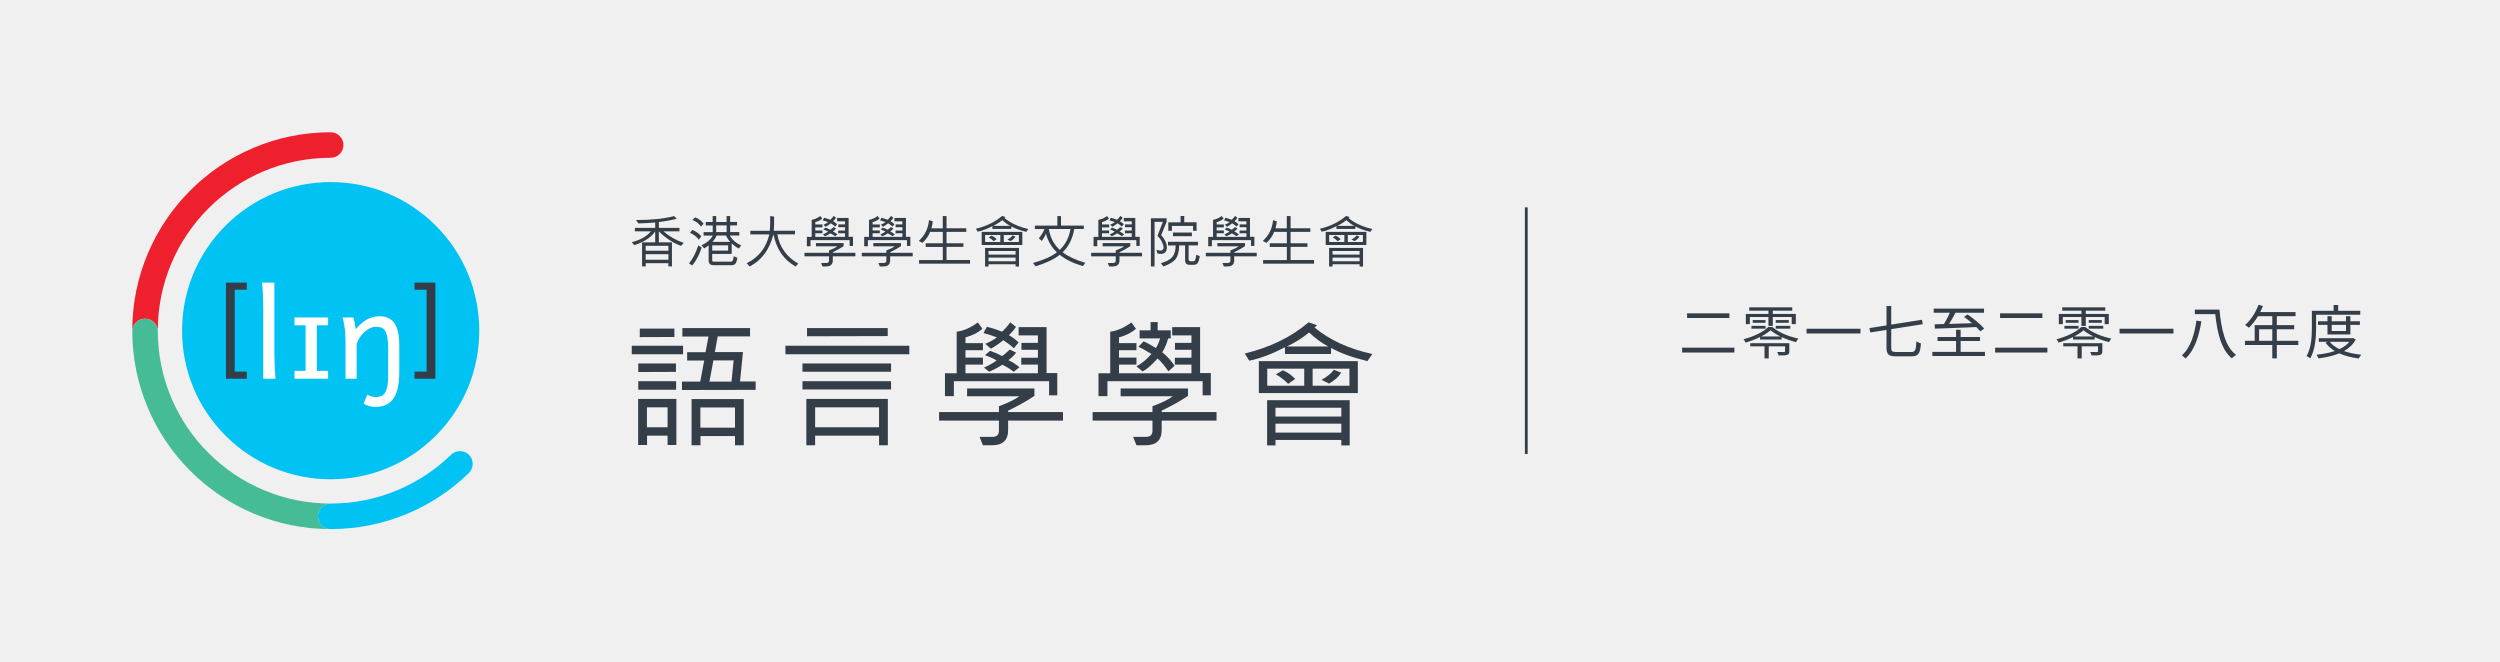
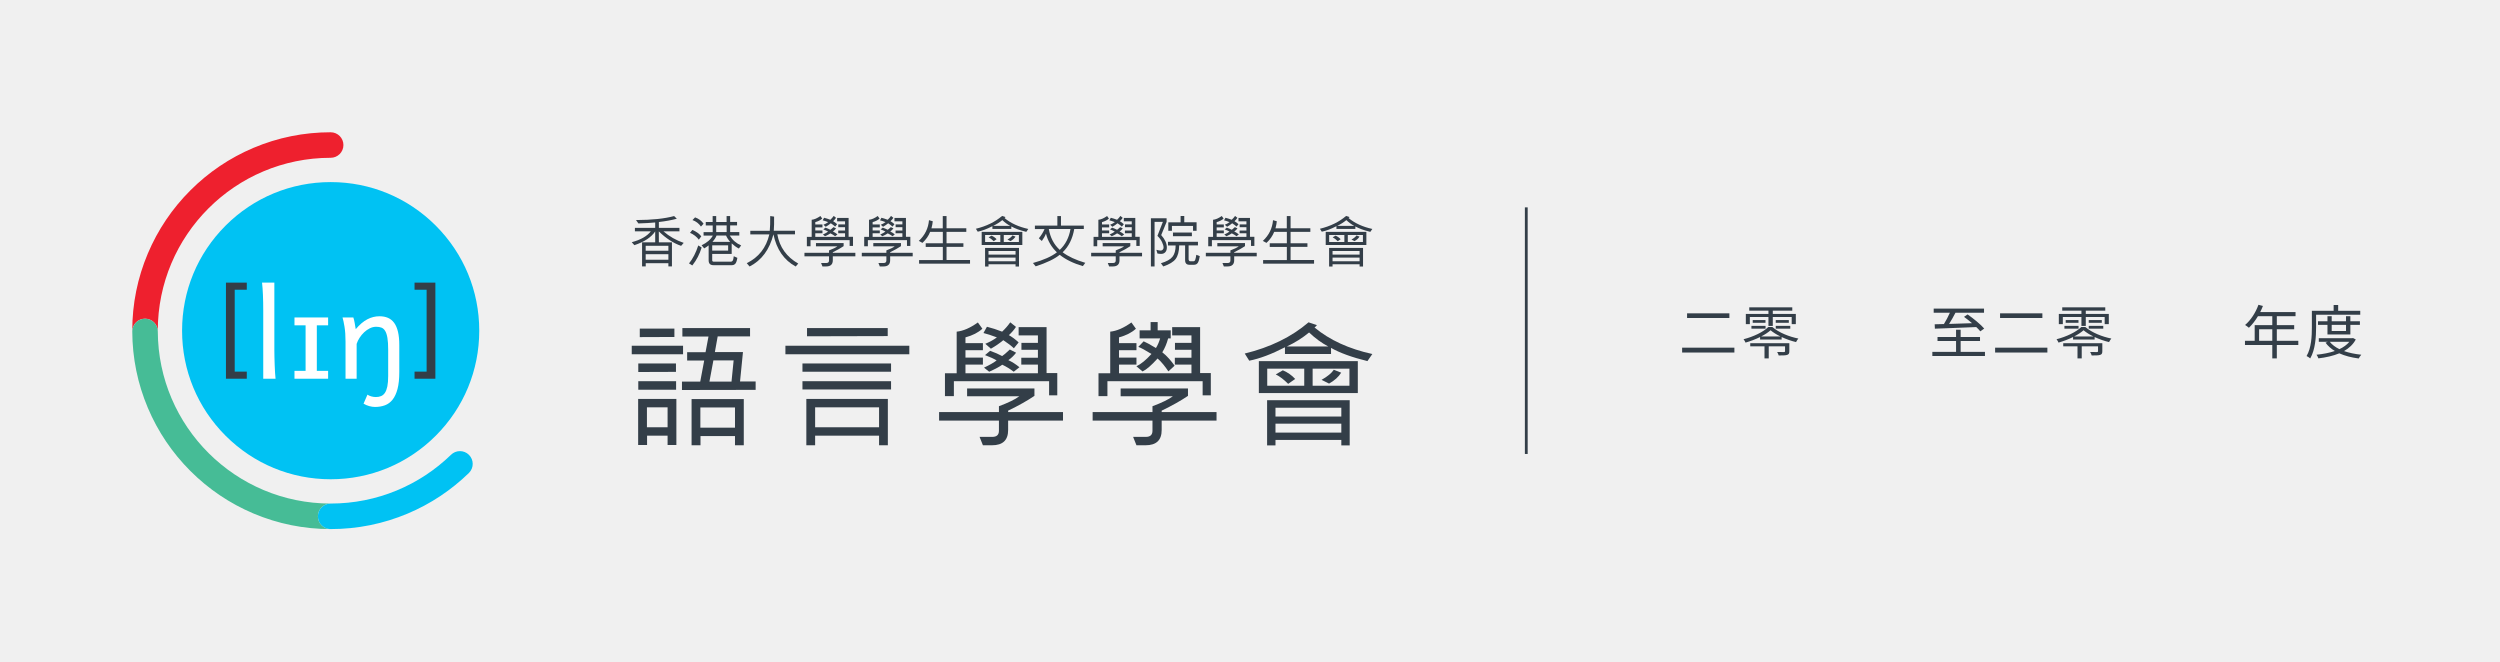
<svg xmlns="http://www.w3.org/2000/svg" xmlns:xlink="http://www.w3.org/1999/xlink" version="1.0" id="Logotypes" x="0px" y="0px" width="2678.857px" height="708.662px" viewBox="0 0 2678.857 708.662" enable-background="new 0 0 2678.857 708.662" xml:space="preserve">
  <g>
    <defs>
      <rect id="SVGID_17_" y="-0.001" width="2678.857" height="708.662" />
    </defs>
    <clipPath id="SVGID_2_">
      <use xlink:href="#SVGID_17_" overflow="visible" />
    </clipPath>
    <g clip-path="url(#SVGID_2_)">
      <g>
-         <text transform="matrix(1.0154 0 0 1 1798.869 379.0381)" fill="#333E48" font-family="'NotoSansCJKtc-Medium-B5pc-H'" font-size="62.119" letter-spacing="3.939">二零一七至二零一八年度</text>
+         <text transform="matrix(1.0154 0 0 1 1798.869 379.0381)" fill="#333E48" font-family="'NotoSansCJKtc-Medium-B5pc-H'" font-size="62.119" letter-spacing="3.939">二零　　至二零　　年度</text>
      </g>
      <g>
        <g>
          <g>
            <g>
              <path fill="#EE202E" d="M155.407,341.493c7.556,0,13.677,6.123,13.677,13.674c-0.002-0.279-0.012-0.557-0.012-0.836        c0-102.311,82.937-185.248,185.248-185.248c7.553,0,13.676-6.121,13.676-13.676c0-7.553-6.123-13.676-13.676-13.676        c-28.688,0-56.533,5.627-82.763,16.719c-25.317,10.709-48.051,26.033-67.565,45.549c-19.518,19.518-34.844,42.25-45.552,67.57        c-11.093,26.229-16.718,54.072-16.718,82.762c0,0.279,0.008,0.557,0.01,0.836        C141.732,347.616,147.854,341.493,155.407,341.493z" />
              <path fill="#46BC96" d="M340.646,553.253c0-7.553,6.122-13.674,13.675-13.674c-102.031,0-184.785-82.486-185.236-184.412        c0-7.551-6.121-13.674-13.677-13.674c-7.553,0-13.675,6.123-13.675,13.674c0.108,28.395,5.723,55.953,16.708,81.926        c10.708,25.318,26.034,48.051,45.552,67.566c19.515,19.518,42.248,34.842,67.565,45.553        c26.229,11.094,54.075,16.717,82.763,16.717C346.768,566.929,340.646,560.806,340.646,553.253z" />
              <path fill="#00C2F3" d="M502.518,487.403c-5.339-5.342-13.996-5.342-19.34,0c-33.342,32.291-78.773,52.176-128.857,52.176        c-7.553,0-13.675,6.121-13.675,13.674s6.122,13.676,13.675,13.676c28.69,0,56.534-5.623,82.764-16.717        c24.406-10.322,46.399-24.949,65.434-43.467C507.861,501.403,507.861,492.745,502.518,487.403z" />
            </g>
            <g>
              <path fill="#00C2F3" d="M466.904,241.747c-30.07-30.07-70.055-46.631-112.584-46.631c-42.526,0-82.51,16.561-112.582,46.631        c-30.07,30.072-46.633,70.057-46.633,112.584c0,42.529,16.563,82.508,46.633,112.582        c30.072,30.07,70.056,46.635,112.582,46.635c42.529,0,82.514-16.564,112.584-46.635        c30.072-30.074,46.631-70.053,46.631-112.582C513.535,311.804,496.977,271.819,466.904,241.747z" />
              <path fill="#333E48" d="M242.113,405.819V302.843h22.334v7.613h-12.945v87.752h12.945v7.611H242.113z" />
              <path fill="#333E48" d="M466.529,302.843v102.977H444.2v-7.611h12.938v-87.752H444.2v-7.613H466.529z" />
              <path fill="#FFFFFF" d="M293.982,375.249c0,2.057,0.032,4.484,0.096,7.271c0.063,2.791,0.15,5.625,0.259,8.496        c0.106,2.875,0.233,5.623,0.387,8.24c0.147,2.617,0.331,4.805,0.546,6.563h-13.193v-72.729c0-6.264-0.106-11.938-0.322-17.021        c-0.213-5.088-0.536-9.496-0.966-13.227h13.194V375.249z" />
              <path fill="#FFFFFF" d="M351.588,340.171v8.434h-12.102v48.785h12.102v8.432h-36.041v-8.432h11.906v-48.785h-11.906v-8.434        H351.588z" />
              <path fill="#FFFFFF" d="M378.621,340.171c0.256,0.688,0.514,1.576,0.771,2.674c0.261,1.092,0.492,2.238,0.71,3.441        c0.211,1.201,0.404,2.381,0.58,3.541l0.512,2.893c4.121-4.891,8.258-8.418,12.422-10.586c4.162-2.166,8.5-3.25,13.002-3.25        c3.433,0,6.469,0.568,9.107,1.705c2.639,1.139,4.861,2.941,6.662,5.406c1.8,2.469,3.162,5.666,4.088,9.59        c0.922,3.928,1.383,8.656,1.383,14.195v28.959c0,7.252-0.635,13.271-1.9,18.055c-1.264,4.785-3.037,8.604-5.309,11.461        c-2.273,2.848-5.012,4.867-8.207,6.045c-3.195,1.182-6.746,1.771-10.652,1.771c-1.93,0-4-0.311-6.211-0.934        c-2.209-0.623-4.215-1.49-6.018-2.607l4.185-9.654c0.987,0.73,2.306,1.34,3.958,1.836c1.652,0.492,3.337,0.738,5.05,0.738        c2.063,0,3.907-0.332,5.54-0.996c1.629-0.666,3.012-1.832,4.148-3.508c1.139-1.674,2.008-3.969,2.608-6.887        s0.899-6.631,0.899-11.135v-28.32c0-5.148-0.268-9.322-0.804-12.518c-0.536-3.197-1.343-5.688-2.415-7.467        c-1.071-1.779-2.412-2.971-4.024-3.574c-1.606-0.598-3.483-0.898-5.63-0.898c-2.315,0-4.576,0.547-6.787,1.643        c-2.21,1.094-4.241,2.51-6.086,4.246s-3.475,3.699-4.889,5.891c-1.416,2.188-2.469,4.375-3.157,6.564v37.33h-11.905v-39.584        c0-6.35-0.365-11.725-1.096-16.123c-0.728-4.398-1.438-7.713-2.123-9.943H378.621z" />
            </g>
          </g>
        </g>
        <g>
          <g>
            <path fill="#333E48" d="M731.926,379.633h-54.993v-9.129h54.993V379.633z M724.769,476.839h-9.421v-10.006h-21.983v10.006       h-9.567v-49.37h40.972V476.839z M724.33,398.476l-40.387,0.146v-9.128h40.387V398.476z M724.477,417.609h-40.533v-9.129h40.533       V417.609z M722.65,361.083l-37.1,0.146v-9.129h37.1V361.083z M715.348,457.85v-21.397h-22.129v21.397H715.348z        M809.705,417.756l-78.948,0.146v-8.982h19.572l4.236-22.566h-18.258v-8.983h19.719l3.14-16.725h-27.971v-9.129h72.521v8.983       h-34.69l-2.994,16.725h30.09l-3.141,31.549h16.725V417.756z M796.996,477.131h-9.42v-9.859h-36.955v9.859h-9.566v-49.516       h55.941V477.131z M787.576,458.288v-21.69h-37.101v21.69H787.576z M786.115,386.206h-21.691l-4.234,22.713h23.662       L786.115,386.206z" />
            <path fill="#333E48" d="M974.376,379.633H841.605v-9.129h132.771V379.633z M954.804,398.329h-94.942v-8.836h94.942V398.329z        M954.804,417.317h-94.942v-8.837h94.942V417.317z M951.371,477.131h-9.42v-10.298h-68.505v10.298h-9.421v-49.662h87.346       V477.131z M951.226,360.134l-86.47,0.219v-8.837h86.47V360.134z M941.951,457.85v-21.397h-68.505v21.397H941.951z" />
            <path fill="#333E48" d="M1139.05,450.693h-58.791v10.151c0,10.856-5.77,16.286-17.311,16.286h-9.713l-3.578-8.982h13.584       c4.771,0,7.158-2.192,7.158-6.573v-10.882h-64.123v-9.129h64.123v-6.281c10.174-3.798,17.453-7.351,21.836-10.662h-55.943       v-8.399h72.158v7.961c-7.598,5.161-16.994,10.443-28.191,15.848v1.534h58.791V450.693z M1132.915,423.598h-8.766V408.48       h-102.023v15.994h-9.569v-24.538h12.562v-44.551c6.912-0.681,14.486-3.968,22.715-9.858l4.82,6.719       c-4.434,4.09-10.471,7.183-18.113,9.275v6.135h18.695v7.596h-18.695v7.96h18.695v7.448h-18.695v9.276h77.633v-9.276h-17.82       v-7.303h17.82v-8.544h-17.674v-7.449h17.674v-7.961h-20.668v-8.837h29.943v49.224h11.467V423.598z M1091.505,366.926       l-5.111,6.28c-2.777-2.677-6.551-5.574-11.32-8.69c-3.943,3.312-8.375,6.354-13.293,9.129l-5.988-5.259       c4.723-1.946,8.859-4.235,12.416-6.864c-5.941-2.239-10.736-3.798-14.389-4.674l3.727-6.72       c5.402,1.363,10.832,3.117,16.285,5.258c3.457-3.26,6.354-6.596,8.691-10.005l6.135,4.894c-1.949,3.019-4.48,5.965-7.596,8.837       C1084.663,361.155,1088.146,363.761,1091.505,366.926z M1092.38,393.509l-6.133,4.82c-3.943-3.019-8.035-5.525-12.27-7.521       c-2.629,1.996-7.303,4.503-14.021,7.521l-5.551-4.382c6.279-2.969,10.783-5.551,13.512-7.741       c-2.729-1.703-6.865-3.603-12.416-5.697l5.477-4.6c5.014,1.802,9.299,3.676,12.854,5.622c1.361-0.777,4.113-3.114,8.252-7.011       l6.719,3.433c-2.482,3.214-5.256,5.868-8.324,7.961C1084.519,387.765,1088.485,390.296,1092.38,393.509z" />
            <path fill="#333E48" d="M1303.575,450.693h-58.791v10.151c0,10.856-5.77,16.286-17.309,16.286h-9.713l-3.578-8.982h13.584       c4.77,0,7.156-2.192,7.156-6.573v-10.882h-64.121v-9.129h64.121v-6.281c10.176-3.798,17.453-7.351,21.838-10.662h-55.943       v-8.399h72.156v7.961c-7.596,5.161-16.994,10.443-28.191,15.848v1.534h58.791V450.693z M1297.442,423.598h-8.768V408.48       h-102.023v15.994h-9.566v-24.538h12.561v-44.551c6.914-0.681,14.484-3.968,22.713-9.858l4.82,6.719       c-4.43,4.09-10.469,7.183-18.113,9.275v6.135h18.697v7.596h-18.697v7.96h18.697v7.448h-18.697v9.276h77.633v-9.276h-17.818       v-7.303h17.818v-8.544h-17.674v-7.449h17.674v-7.961h-20.668v-8.837h29.943v49.224h11.469V423.598z M1258.632,391.87       l-6.654,6.084c-3.037-4.563-7.383-10.276-11.586-13.824c-6.533,7.279-11.906,11.912-16.105,13.894l-6.584-5.529       c4.949-2.354,10.316-6.752,16.107-13.203c-6.584-4.101-11.275-6.637-14.076-7.605l5.744-5.94       c2.334,0.922,6.719,3.315,13.166,7.189c1.916-3.136,3.406-6.568,4.48-10.302h-21.99v-8.639h11.789v-8.896h7.566v8.896h13.992       v8.639h-2.77c-1.555,5.718-3.646,10.671-6.275,14.863C1250.526,381.365,1255.411,387.263,1258.632,391.87z" />
            <path fill="#333E48" d="M1470.511,379.342l-5.258,7.595c-16.604-4.09-29.603-8.813-38.998-14.168v6.573h-49.371v-7.231       c-14.217,7.353-26.973,12.149-38.27,14.388l-4.818-7.668c27.361-6.67,50.146-17.819,68.357-33.449l8.981,2.994       c-0.974,1.218-1.825,2.07-2.556,2.556C1424.743,364.369,1445.388,373.84,1470.511,379.342z M1454.954,421.188h-106.041v-34.252       h106.041V421.188z M1446.265,477.276h-8.982v-5.843h-70.549v5.843h-8.982v-48.42h88.514V477.276z M1397.552,413.301v-18.258       h-39.656v18.258H1397.552z M1437.282,446.312v-9.421h-70.549v9.421H1437.282z M1437.282,463.547v-9.567h-70.549v9.567H1437.282       z M1387.839,406.07l-7.521,5.259c-4.527-4.575-8.959-7.96-13.293-10.151l7.596-4.382       C1379.78,398.986,1384.187,402.079,1387.839,406.07z M1423.261,371.235c-7.062-3.7-13.902-8.691-20.523-14.973       c-7.061,5.843-14.972,10.834-23.734,14.973H1423.261z M1445.974,413.301v-18.258h-39.438v18.258H1445.974z M1437.135,399.352       c-2.872,4.577-7.206,8.473-13,11.686l-8.033-4.017c6.38-3.603,10.761-7.206,13.146-10.81L1437.135,399.352z" />
          </g>
          <g>
            <path fill="#333E48" d="M732.613,260.247l-2.789,3.211c-8.36-2.94-16.32-8.12-23.881-15.541l0.061,11.73h14.01v25.8h-3.811       v-3.449h-24.27v3.449h-3.932v-25.8h14.07v-11.73c-4.119,6.3-11.561,11.23-22.32,14.791l-2.819-3.181       c9.54-2.521,16.36-6.39,20.46-11.61h-17.07v-3.75h21.75v-5.79c-4.779,0.48-10.779,0.83-18,1.05l-2.58-3.63       c17.061-0.061,30.681-1.489,40.861-4.29l2.88,2.881c-5.66,1.52-12.07,2.689-19.229,3.51v6.27h22.05v3.75l-17.19-0.06       C717.224,253.378,724.474,257.508,732.613,260.247z M716.203,268.678v-5.28h-24.33v5.28H716.203z M716.203,278.308v-5.939       h-24.33v5.939H716.203z" />
            <path fill="#333E48" d="M748.215,263.007c-2.521,7.821-5.821,14.232-9.9,19.231l3.51,2.221       c4.539-5.722,7.881-12.13,10.021-19.23L748.215,263.007z M741.885,246.357l-2.521,3.15c3.98,1.7,7.131,4.139,9.453,7.319       l2.637-3.569C749.375,250.477,746.186,248.178,741.885,246.357z M744.823,232.918l-2.819,2.88c3.84,1.379,6.87,3.7,9.092,6.959       l2.818-3.03C751.773,236.627,748.743,234.358,744.823,232.918z" />
            <path fill="#333E48" d="M784.035,272.129v-11.313c2.379,2.241,4.939,4.081,7.682,5.522l2.46-3.332       c-5.241-2.238-9.323-5.78-12.241-10.619h10.258v-3.689h-9.808v-7.171h7.409v-3.691h-7.409v-6.327h-3.812v6.389h-11.129v-6.389       h-3.813v6.389h-7.378v3.688h7.44v7.17h-9.781v3.692h9.9c-2.219,4.159-6.23,7.62-12.029,10.378l2.818,3.331       c1.715-0.995,3.295-2.074,4.74-3.239v16.081c0,3.439,1.721,5.159,5.16,5.159h19.65c1.602,0,2.866-0.531,3.795-1.589       c0.932-1.061,1.656-3.15,2.176-6.27l-3.869-1.741c-0.262,2.5-0.64,4.099-1.141,4.799c-0.5,0.701-1.17,1.051-2.01,1.051h-18.301       c-1.102,0-1.648-0.55-1.648-1.651v-6.628H784.035z M767.445,241.527h11.189v7.171h-11.189V241.527z M767.804,252.388h10.2       c0.982,2.32,2.461,4.59,4.44,6.812h-19.05C765.555,256.818,767.025,254.547,767.804,252.388z M763.156,262.888h17.069v5.61       h-17.069V262.888z" />
            <path fill="#333E48" d="M855.377,282.448l-2.79,3.119c-12.501-6.819-20.44-18.31-23.821-34.47       c-4.18,16.421-12.7,27.91-25.56,34.47l-3.03-3.569c12.74-6.2,20.81-16.48,24.211-30.841h-20.401v-3.87h20.851       c0.381-3.76,0.539-9.021,0.48-15.78l4.17,0.601c0.1,6.119-0.02,11.16-0.36,15.12h22.741v3.87h-18.931       C835.336,264.798,842.816,275.248,855.377,282.448z" />
            <path fill="#333E48" d="M916.549,274.647h-24.151v4.171c0,4.459-2.37,6.69-7.11,6.69h-3.99l-1.469-3.69h5.58       c1.959,0,2.939-0.9,2.939-2.7v-4.471h-26.34v-3.75h26.34v-2.58c4.18-1.56,7.17-3.02,8.971-4.38h-22.98v-3.45h29.64v3.27       c-3.12,2.121-6.979,4.291-11.58,6.511v0.63h24.151V274.647z M914.029,263.518h-3.601v-6.21h-41.911v6.569h-3.93v-10.079h5.16       v-18.301c2.839-0.279,5.949-1.63,9.329-4.05l1.979,2.76c-1.819,1.681-4.299,2.95-7.439,3.811v2.52h7.68v3.12h-7.68v3.271h7.68       v3.06h-7.68v3.811h31.891v-3.811h-7.32v-3h7.32v-3.51h-7.26v-3.061h7.26v-3.27h-8.49v-3.63h12.301v20.22h4.711V263.518z        M897.018,240.237l-2.1,2.579c-1.141-1.1-2.69-2.289-4.65-3.569c-1.619,1.36-3.439,2.61-5.46,3.75l-2.46-2.159       c1.939-0.801,3.64-1.74,5.1-2.82c-2.439-0.92-4.41-1.561-5.91-1.921l1.531-2.76c2.219,0.561,4.449,1.28,6.689,2.16       c1.42-1.339,2.609-2.71,3.57-4.11l2.52,2.011c-0.801,1.239-1.84,2.45-3.119,3.63       C894.207,237.866,895.637,238.938,897.018,240.237z M897.378,251.157l-2.521,1.98c-1.619-1.24-3.3-2.271-5.039-3.091       c-1.081,0.82-3.001,1.851-5.761,3.091l-2.28-1.801c2.58-1.22,4.43-2.279,5.551-3.18c-1.121-0.7-2.82-1.479-5.101-2.34       l2.249-1.891c2.061,0.74,3.821,1.512,5.281,2.311c0.56-0.32,1.689-1.279,3.391-2.88l2.76,1.41c-1.02,1.319-2.16,2.41-3.42,3.27       C894.147,248.797,895.777,249.837,897.378,251.157z" />
            <path fill="#333E48" d="M977.99,274.647h-24.151v4.171c0,4.459-2.37,6.69-7.11,6.69h-3.989l-1.47-3.69h5.58       c1.959,0,2.939-0.9,2.939-2.7v-4.471h-26.34v-3.75h26.34v-2.58c4.18-1.56,7.17-3.02,8.97-4.38h-22.979v-3.45h29.641v3.27       c-3.121,2.121-6.98,4.291-11.581,6.511v0.63h24.151V274.647z M975.47,263.518h-3.601v-6.21h-41.91v6.569h-3.931v-10.079h5.161       v-18.301c2.839-0.279,5.949-1.63,9.329-4.05l1.98,2.76c-1.82,1.681-4.301,2.95-7.44,3.811v2.52h7.681v3.12h-7.681v3.271h7.681       v3.06h-7.681v3.811h31.891v-3.811h-7.32v-3h7.32v-3.51h-7.26v-3.061h7.26v-3.27h-8.49v-3.63h12.301v20.22h4.71V263.518z        M958.459,240.237l-2.1,2.579c-1.141-1.1-2.691-2.289-4.65-3.569c-1.619,1.36-3.44,2.61-5.459,3.75l-2.461-2.159       c1.939-0.801,3.64-1.74,5.1-2.82c-2.439-0.92-4.41-1.561-5.91-1.921l1.531-2.76c2.219,0.561,4.449,1.28,6.689,2.16       c1.42-1.339,2.609-2.71,3.57-4.11l2.52,2.011c-0.801,1.239-1.84,2.45-3.12,3.63       C955.649,237.866,957.079,238.938,958.459,240.237z M958.82,251.157l-2.521,1.98c-1.619-1.24-3.299-2.271-5.04-3.091       c-1.079,0.82-3,1.851-5.761,3.091l-2.279-1.801c2.58-1.22,4.43-2.279,5.551-3.18c-1.121-0.7-2.82-1.479-5.101-2.34l2.25-1.891       c2.06,0.74,3.819,1.512,5.28,2.311c0.56-0.32,1.689-1.279,3.391-2.88l2.76,1.41c-1.021,1.319-2.16,2.41-3.42,3.27       C955.59,248.797,957.219,249.837,958.82,251.157z" />
            <path fill="#333E48" d="M1039.431,282.508H984.83v-3.869h25.441v-14.071h-18.332v-3.87h18.332v-12.24H996.68       c-1.639,4.26-4.379,8.19-8.219,11.79l-3.961-2.07c6.561-6.06,10.209-13.479,10.95-22.26l4.05,1.17       c-0.16,2.04-0.629,4.561-1.408,7.561h12.117v-13.141h4.053v13.08h21.179v3.87h-21.179v12.181h18.06v3.869h-18.06v14.071h25.169       V282.508z" />
            <path fill="#333E48" d="M1101.862,245.337l-2.16,3.12c-6.82-1.68-12.16-3.619-16.02-5.819v2.699h-20.281v-2.97       c-5.84,3.021-11.08,4.99-15.721,5.91l-1.979-3.15c11.238-2.74,20.6-7.32,28.08-13.74l3.689,1.23       c-0.4,0.5-0.75,0.851-1.049,1.05C1083.062,239.188,1091.542,243.077,1101.862,245.337z M1095.474,262.528h-43.563v-14.071       h43.563V262.528z M1091.903,285.567h-3.691v-2.399h-28.98v2.399h-3.689v-19.89h36.361V285.567z M1071.892,259.287v-7.5h-16.291       v7.5H1071.892z M1088.212,272.848v-3.87h-28.98v3.87H1088.212z M1088.212,279.928v-3.93h-28.98v3.93H1088.212z        M1067.901,256.317l-3.09,2.16c-1.859-1.879-3.68-3.27-5.461-4.17l3.121-1.8       C1064.591,253.407,1066.401,254.678,1067.901,256.317z M1082.452,242.008c-2.9-1.52-5.711-3.57-8.432-6.151       c-2.898,2.4-6.148,4.451-9.748,6.151H1082.452z M1091.782,259.287v-7.5h-16.199v7.5H1091.782z M1088.151,253.558       c-1.18,1.88-2.959,3.479-5.34,4.8l-3.299-1.649c2.619-1.48,4.42-2.961,5.398-4.44L1088.151,253.558z" />
            <path fill="#333E48" d="M1162.944,281.638l-2.641,3.511c-10.18-3-18.441-7.04-24.779-12.121       c-5.463,4.461-14.041,8.581-25.742,12.361l-2.939-3.57c11.32-3.14,19.881-6.95,25.682-11.431       c-5.82-5.5-9.732-12.189-11.73-20.07c-1.08,2.78-2.563,5.42-4.441,7.92l-3.178-2.909c2.52-3.001,4.547-6.291,6.088-9.871       h-10.32v-3.689h24.063v-10.261h3.869v10.2h24.48v3.69h-10.262c-1.799,10.44-5.938,18.75-12.42,24.93       C1144.573,274.808,1152.663,278.578,1162.944,281.638z M1147.073,245.397h-23.219c1.598,9.26,5.508,16.71,11.729,22.351       C1141.663,262.088,1145.493,254.638,1147.073,245.397z" />
            <path fill="#333E48" d="M1223.757,274.647h-24.152v4.171c0,4.459-2.369,6.69-7.109,6.69h-3.99l-1.469-3.69h5.578       c1.961,0,2.941-0.9,2.941-2.7v-4.471h-26.34v-3.75h26.34v-2.58c4.18-1.56,7.17-3.02,8.969-4.38h-22.98v-3.45h29.641v3.27       c-3.119,2.121-6.98,4.291-11.58,6.511v0.63h24.152V274.647z M1221.237,263.518h-3.602v-6.21h-41.912v6.569h-3.93v-10.079h5.16       v-18.301c2.84-0.279,5.951-1.63,9.332-4.05l1.979,2.76c-1.818,1.681-4.301,2.95-7.441,3.811v2.52h7.682v3.12h-7.682v3.271       h7.682v3.06h-7.682v3.811h31.893v-3.811h-7.322v-3h7.322v-3.51h-7.26v-3.061h7.26v-3.27h-8.49v-3.63h12.299v20.22h4.713       V263.518z M1204.226,240.237l-2.102,2.579c-1.139-1.1-2.689-2.289-4.648-3.569c-1.621,1.36-3.441,2.61-5.461,3.75l-2.459-2.159       c1.939-0.801,3.639-1.74,5.1-2.82c-2.441-0.92-4.412-1.561-5.91-1.921l1.531-2.76c2.219,0.561,4.449,1.28,6.689,2.16       c1.42-1.339,2.609-2.71,3.568-4.11l2.521,2.011c-0.801,1.239-1.842,2.45-3.119,3.63       C1201.415,237.866,1202.845,238.938,1204.226,240.237z M1204.585,251.157l-2.52,1.98c-1.619-1.24-3.301-2.271-5.041-3.091       c-1.08,0.82-3,1.851-5.76,3.091l-2.281-1.801c2.582-1.22,4.432-2.279,5.551-3.18c-1.119-0.7-2.82-1.479-5.1-2.34l2.25-1.891       c2.061,0.74,3.82,1.512,5.281,2.311c0.561-0.32,1.689-1.279,3.389-2.88l2.76,1.41c-1.02,1.319-2.158,2.41-3.418,3.27       C1201.354,248.797,1202.983,249.837,1204.585,251.157z" />
            <path fill="#333E48" d="M1244.274,251.907c4.041,4.54,6.063,8.971,6.063,13.29c0,2.101-0.545,3.771-1.637,5.01       c-1.088,1.241-2.613,1.861-4.574,1.861c-1.08,0-2.381-0.131-3.9-0.39l-1.109-3.991c2.141,0.541,3.68,0.811,4.619,0.811       c0.779,0,1.49-0.301,2.131-0.9s0.961-1.399,0.961-2.4c0-1.499-0.551-3.419-1.65-5.76c-1.102-2.34-2.752-4.57-4.951-6.689       l5.852-15.031h-8.91v47.792h-3.932v-51.602h16.83v3.81L1244.274,251.907z M1285.647,274.498       c-0.521,3.24-1.221,5.591-2.102,7.05c-0.879,1.46-2.311,2.19-4.289,2.19h-4.68c-3.121,0-4.68-1.641-4.68-4.92v-15.87h-6.332       c-0.119,6.439-1.375,11.265-3.764,14.475c-2.391,3.21-6.824,5.905-13.307,8.086l-2.52-3.451c6.02-1.779,10.15-4.08,12.391-6.9       c2.24-2.819,3.369-6.869,3.391-12.149h-8.221v-3.931h32.133v3.871h-10.023v14.94c0,0.499,0.16,0.965,0.48,1.395       c0.32,0.431,0.701,0.645,1.141,0.645h3.811c0.779,0,1.375-0.64,1.785-1.92c0.408-1.279,0.754-2.939,1.035-4.98       L1285.647,274.498z M1282.196,247.287l-3.809,0.061v-5.281h-22.621v5.281h-3.871v-9.091h13.17v-6.81h3.932v6.75h13.199V247.287       z M1277.157,253.077h-20.281v-3.93h20.281V253.077z" />
            <path fill="#333E48" d="M1346.64,274.647h-24.152v4.171c0,4.459-2.371,6.69-7.109,6.69h-3.99l-1.471-3.69h5.58       c1.961,0,2.941-0.9,2.941-2.7v-4.471h-26.342v-3.75h26.342v-2.58c4.18-1.56,7.17-3.02,8.969-4.38h-22.98v-3.45h29.64v3.27       c-3.119,2.121-6.979,4.291-11.579,6.511v0.63h24.152V274.647z M1344.118,263.518h-3.601v-6.21h-41.909v6.569h-3.932v-10.079       h5.162v-18.301c2.838-0.279,5.949-1.63,9.328-4.05l1.98,2.76c-1.82,1.681-4.299,2.95-7.439,3.811v2.52h7.68v3.12h-7.68v3.271       h7.68v3.06h-7.68v3.811h31.89v-3.811h-7.319v-3h7.319v-3.51h-7.259v-3.061h7.259v-3.27h-8.489v-3.63h12.299v20.22h4.711       V263.518z M1327.108,240.237l-2.102,2.579c-1.141-1.1-2.689-2.289-4.65-3.569c-1.619,1.36-3.439,2.61-5.459,3.75l-2.461-2.159       c1.941-0.801,3.643-1.74,5.102-2.82c-2.441-0.92-4.41-1.561-5.91-1.921l1.529-2.76c2.221,0.561,4.451,1.28,6.689,2.16       c1.42-1.339,2.611-2.71,3.572-4.11l2.52,2.011c-0.801,1.239-1.842,2.45-3.121,3.63       C1324.298,237.866,1325.728,238.938,1327.108,240.237z M1327.468,251.157l-2.52,1.98c-1.621-1.24-3.301-2.271-5.039-3.091       c-1.082,0.82-3,1.851-5.762,3.091l-2.279-1.801c2.58-1.22,4.43-2.279,5.551-3.18c-1.121-0.7-2.822-1.479-5.102-2.34l2.25-1.891       c2.061,0.74,3.82,1.512,5.279,2.311c0.561-0.32,1.689-1.279,3.391-2.88l2.76,1.41c-1.02,1.319-2.16,2.41-3.42,3.27       C1324.237,248.797,1325.868,249.837,1327.468,251.157z" />
            <path fill="#333E48" d="M1408.079,282.508h-54.6v-3.869h25.438v-14.071h-18.329v-3.87h18.329v-12.24h-13.589       c-1.641,4.26-4.382,8.19-8.221,11.79l-3.959-2.07c6.559-6.06,10.209-13.479,10.948-22.26l4.052,1.17       c-0.16,2.04-0.632,4.561-1.412,7.561h12.123v-13.141h4.049v13.08h21.18v3.87h-21.18v12.181h18.061v3.869h-18.061v14.071h25.17       V282.508z" />
            <path fill="#333E48" d="M1470.511,245.337l-2.159,3.12c-6.82-1.68-12.161-3.619-16.021-5.819v2.699h-20.282v-2.97       c-5.839,3.021-11.079,4.99-15.718,5.91l-1.981-3.15c11.241-2.74,20.601-7.32,28.081-13.74l3.689,1.23       c-0.4,0.5-0.75,0.851-1.049,1.05C1451.71,239.188,1460.192,243.077,1470.511,245.337z M1464.122,262.528h-43.561v-14.071       h43.561V262.528z M1460.552,285.567h-3.691v-2.399h-28.98v2.399h-3.689v-19.89h36.361V285.567z M1440.54,259.287v-7.5h-16.289       v7.5H1440.54z M1456.86,272.848v-3.87h-28.98v3.87H1456.86z M1456.86,279.928v-3.93h-28.98v3.93H1456.86z M1436.549,256.317       l-3.089,2.16c-1.859-1.879-3.68-3.27-5.459-4.17l3.119-1.8C1433.241,253.407,1435.049,254.678,1436.549,256.317z        M1451.101,242.008c-2.901-1.52-5.709-3.57-8.43-6.151c-2.902,2.4-6.15,4.451-9.75,6.151H1451.101z M1460.431,259.287v-7.5       h-16.2v7.5H1460.431z M1456.801,253.558c-1.181,1.88-2.96,3.479-5.341,4.8l-3.299-1.649c2.619-1.48,4.42-2.961,5.4-4.44       L1456.801,253.558z" />
          </g>
        </g>
      </g>
      <g>
        <rect x="1633.969" y="222.212" fill="#333E48" width="3" height="264.238" />
      </g>
    </g>
  </g>
</svg>
